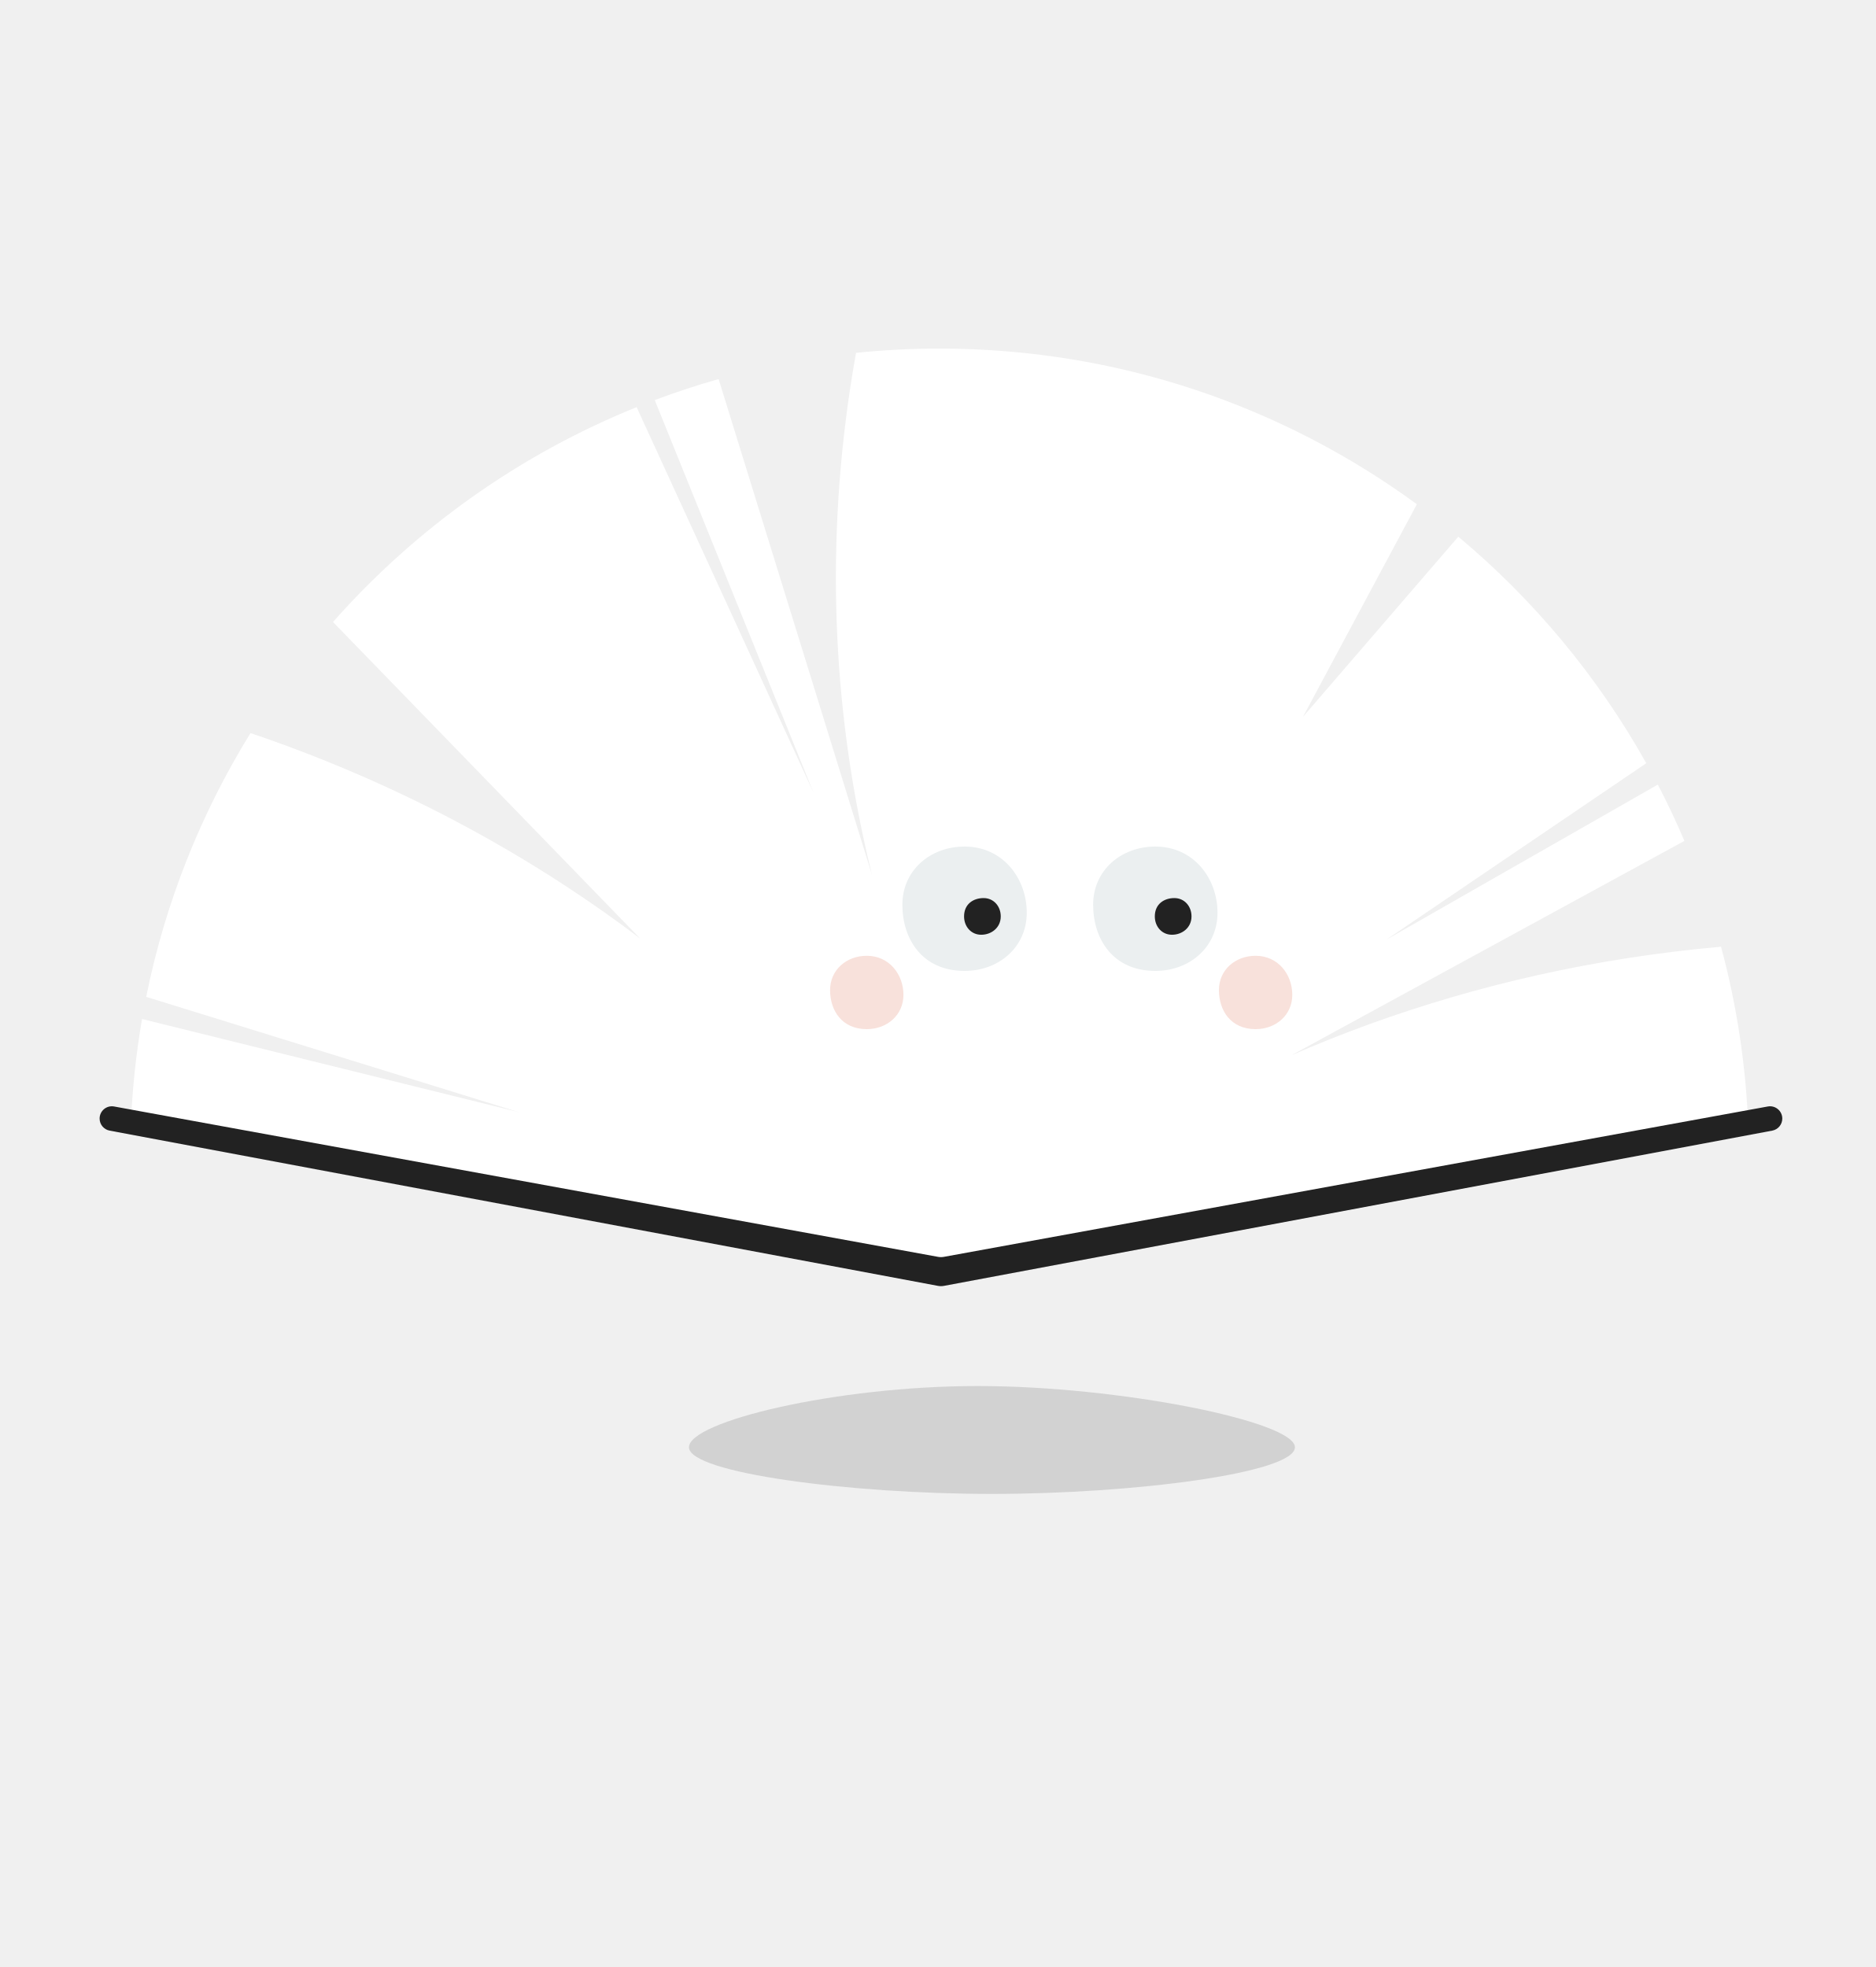
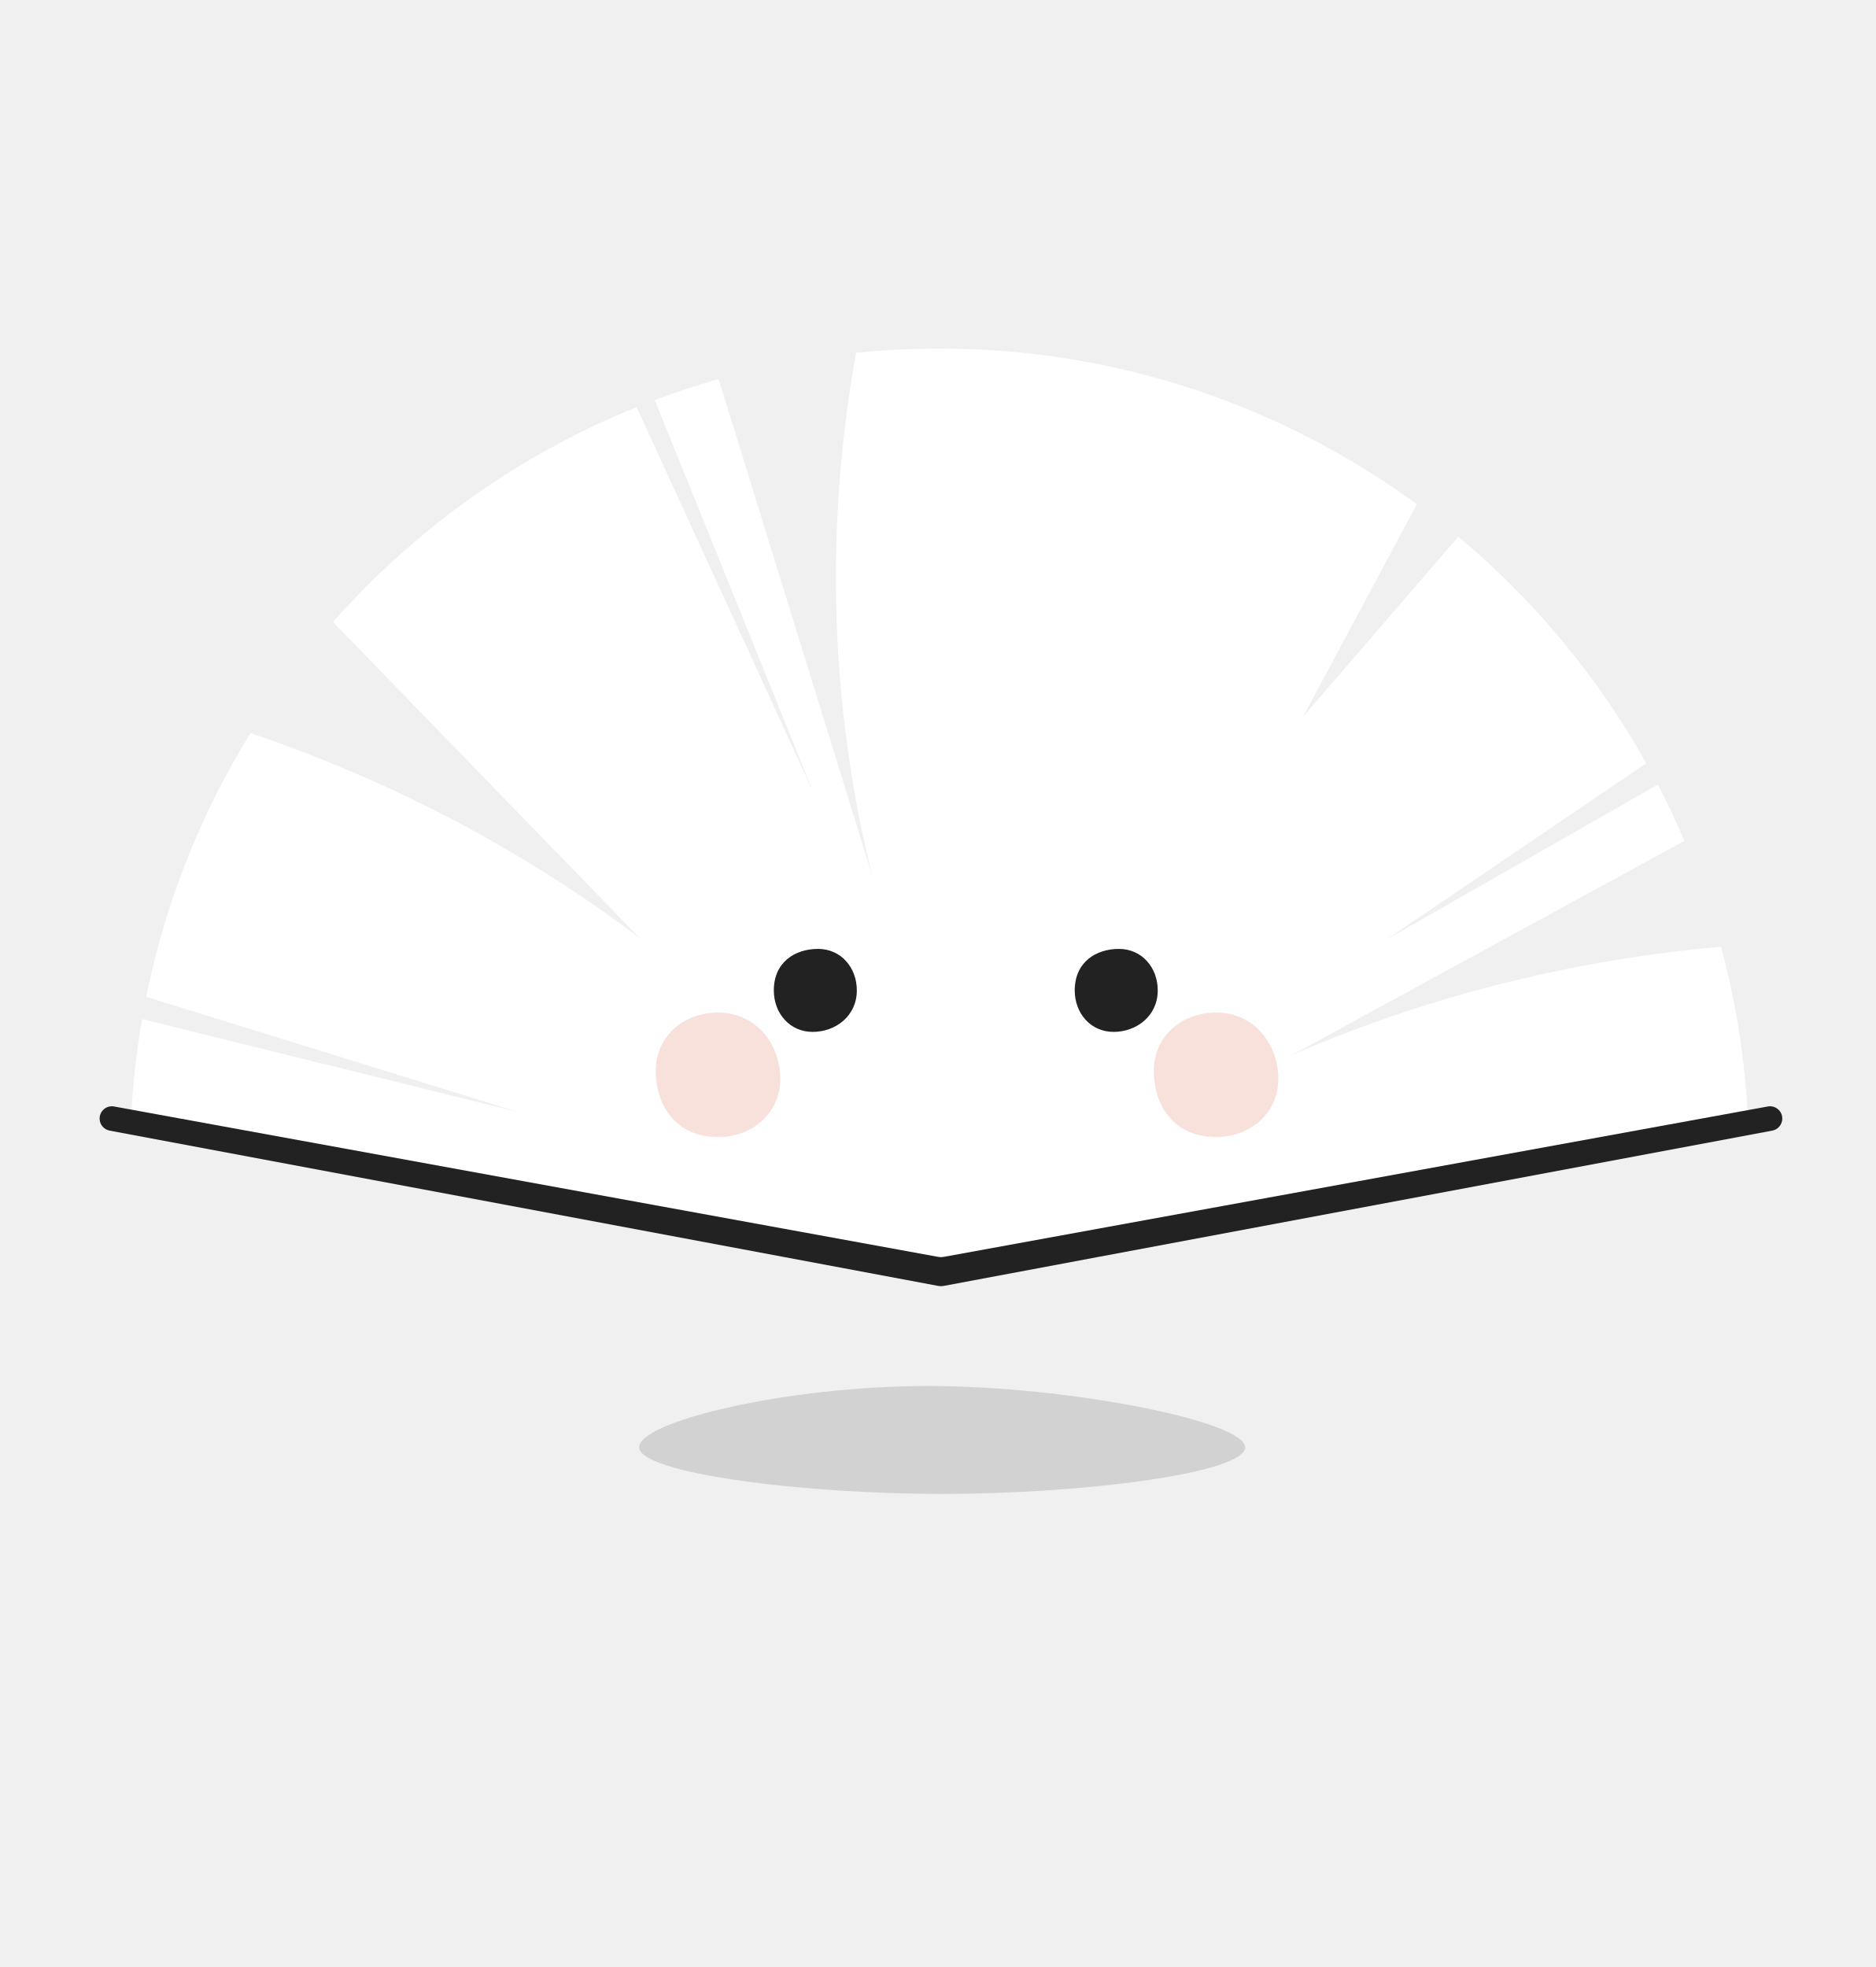
<svg xmlns="http://www.w3.org/2000/svg" width="226" height="237" viewBox="0 0 226 237" fill="none">
-   <path d="M119.5 180C102.443 180 83 177.482 83 174.376C83 171.269 100.744 167 117.801 167C134.858 167 156 171.269 156 174.376C156 177.482 136.557 180 119.5 180Z" fill="#C1C1C1" fill-opacity="0.5" style="mix-blend-mode:multiply" />
  <path fill-rule="evenodd" clip-rule="evenodd" d="M105.056 105.438L86.573 45.676C83.961 46.415 81.395 47.26 78.878 48.207L98 95.5L76.694 49.058C62.553 54.769 50.057 63.7 40.116 74.943L77.106 113.066C65.82 104.512 53.011 97.197 38.914 91.551C36.009 90.388 33.096 89.313 30.177 88.327C24.238 97.939 19.923 108.66 17.612 120.107L62.5 134L17.112 122.78C16.357 127.146 15.893 131.611 15.74 136.155L113.766 152.761V237H113.766V152.761L210.635 136.351C210.391 128.666 209.258 121.206 207.335 114.07C203.532 114.404 199.706 114.871 195.862 115.475C181.528 117.728 168 121.729 155.561 127.157L202.924 101.316C201.941 99.009 200.872 96.747 199.72 94.536L167 113.228L198.329 91.959C192.492 81.528 184.794 72.279 175.684 64.663L156.97 86.372L170.691 60.756C154.569 48.962 134.69 42 113.184 42C109.788 42 106.432 42.174 103.126 42.513C102.872 43.928 102.636 45.352 102.42 46.784C99.362 67.075 100.476 86.999 105.056 105.438Z" fill="white" />
+   <path d="M94 129.984C94 134.126 90.642 137 86.5 137C81.39 137 79 133.158 79 129.016C79 124.874 82.358 122 86.5 122C91.126 122 94 125.842 94 129.984Z" fill="#F8E1DB" />
+   <path d="M154 129.984C154 134.126 150.642 137 146.5 137C141.39 137 139 133.158 139 129.016C139 124.874 142.358 122 146.5 122C151.126 122 154 125.842 154 129.984Z" fill="#F8E1DB" />
+   <path d="M97.901 124.331C95.139 124.331 93.223 122.092 93.223 119.331C93.223 115.924 95.784 114.331 98.546 114.331C101.307 114.331 103.223 116.569 103.223 119.331C103.223 122.415 100.662 124.331 97.901 124.331Z" fill="#222222" />
+   <path d="M134.151 124.331C131.39 124.331 129.474 122.092 129.474 119.331C129.474 115.924 132.035 114.331 134.796 114.331C137.558 114.331 139.474 116.569 139.474 119.331C139.474 122.415 136.912 124.331 134.151 124.331Z" fill="#222222" />
+   <path d="M113.5 180C96.443 180 77 177.482 77 174.376C77 171.269 94.744 167 111.801 167C128.858 167 150 171.269 150 174.376C150 177.482 130.557 180 113.5 180Z" fill="#C1C1C1" fill-opacity="0.5" style="mix-blend-mode:multiply" />
  <path d="M112.989 154.931L13.206 136.226C12.507 136.095 12 135.484 12 134.773C12 133.85 12.836 133.153 13.744 133.318L112.998 151.434C113.235 151.478 113.479 151.478 113.716 151.434L212.97 133.318C213.878 133.153 214.714 133.85 214.714 134.773C214.714 135.484 214.207 136.095 213.508 136.226L113.726 154.931C113.482 154.977 113.232 154.977 112.989 154.931Z" fill="#222222" />
-   <path d="M123.694 109.975C123.694 114.113 120.34 116.984 116.202 116.984C111.098 116.984 108.71 113.146 108.71 109.009C108.71 104.871 112.064 102 116.202 102C120.823 102 123.694 105.838 123.694 109.975Z" fill="#EBEFF0" />
-   <path d="M146.675 109.975C146.675 114.113 143.32 116.984 139.183 116.984C134.078 116.984 131.691 113.146 131.691 109.009C131.691 104.871 135.045 102 139.183 102C143.804 102 146.675 105.838 146.675 109.975Z" fill="#EBEFF0" />
-   <path d="M155.683 119.866C155.683 122.307 153.705 124 151.264 124C148.253 124 146.845 121.736 146.845 119.296C146.845 116.855 148.823 115.161 151.264 115.161C153.99 115.161 155.683 117.425 155.683 119.866Z" fill="#F8E1DB" />
-   <path d="M108.839 119.866C108.839 122.307 106.86 124 104.419 124C101.408 124 100 121.736 100 119.296C100 116.855 101.979 115.161 104.419 115.161C107.145 115.161 108.839 117.425 108.839 119.866Z" fill="#F8E1DB" />
-   <path d="M118.209 112.626C116.989 112.626 116.142 111.637 116.142 110.416C116.142 108.911 117.274 108.207 118.494 108.207C119.714 108.207 120.561 109.196 120.561 110.416C120.561 111.779 119.429 112.626 118.209 112.626Z" fill="#222222" />
-   <path d="M141.189 112.626C139.969 112.626 139.122 111.637 139.122 110.416C139.122 108.911 140.254 108.207 141.474 108.207C142.695 108.207 143.542 109.196 143.542 110.416C143.542 111.779 142.41 112.626 141.189 112.626Z" fill="#222222" />
</svg>
